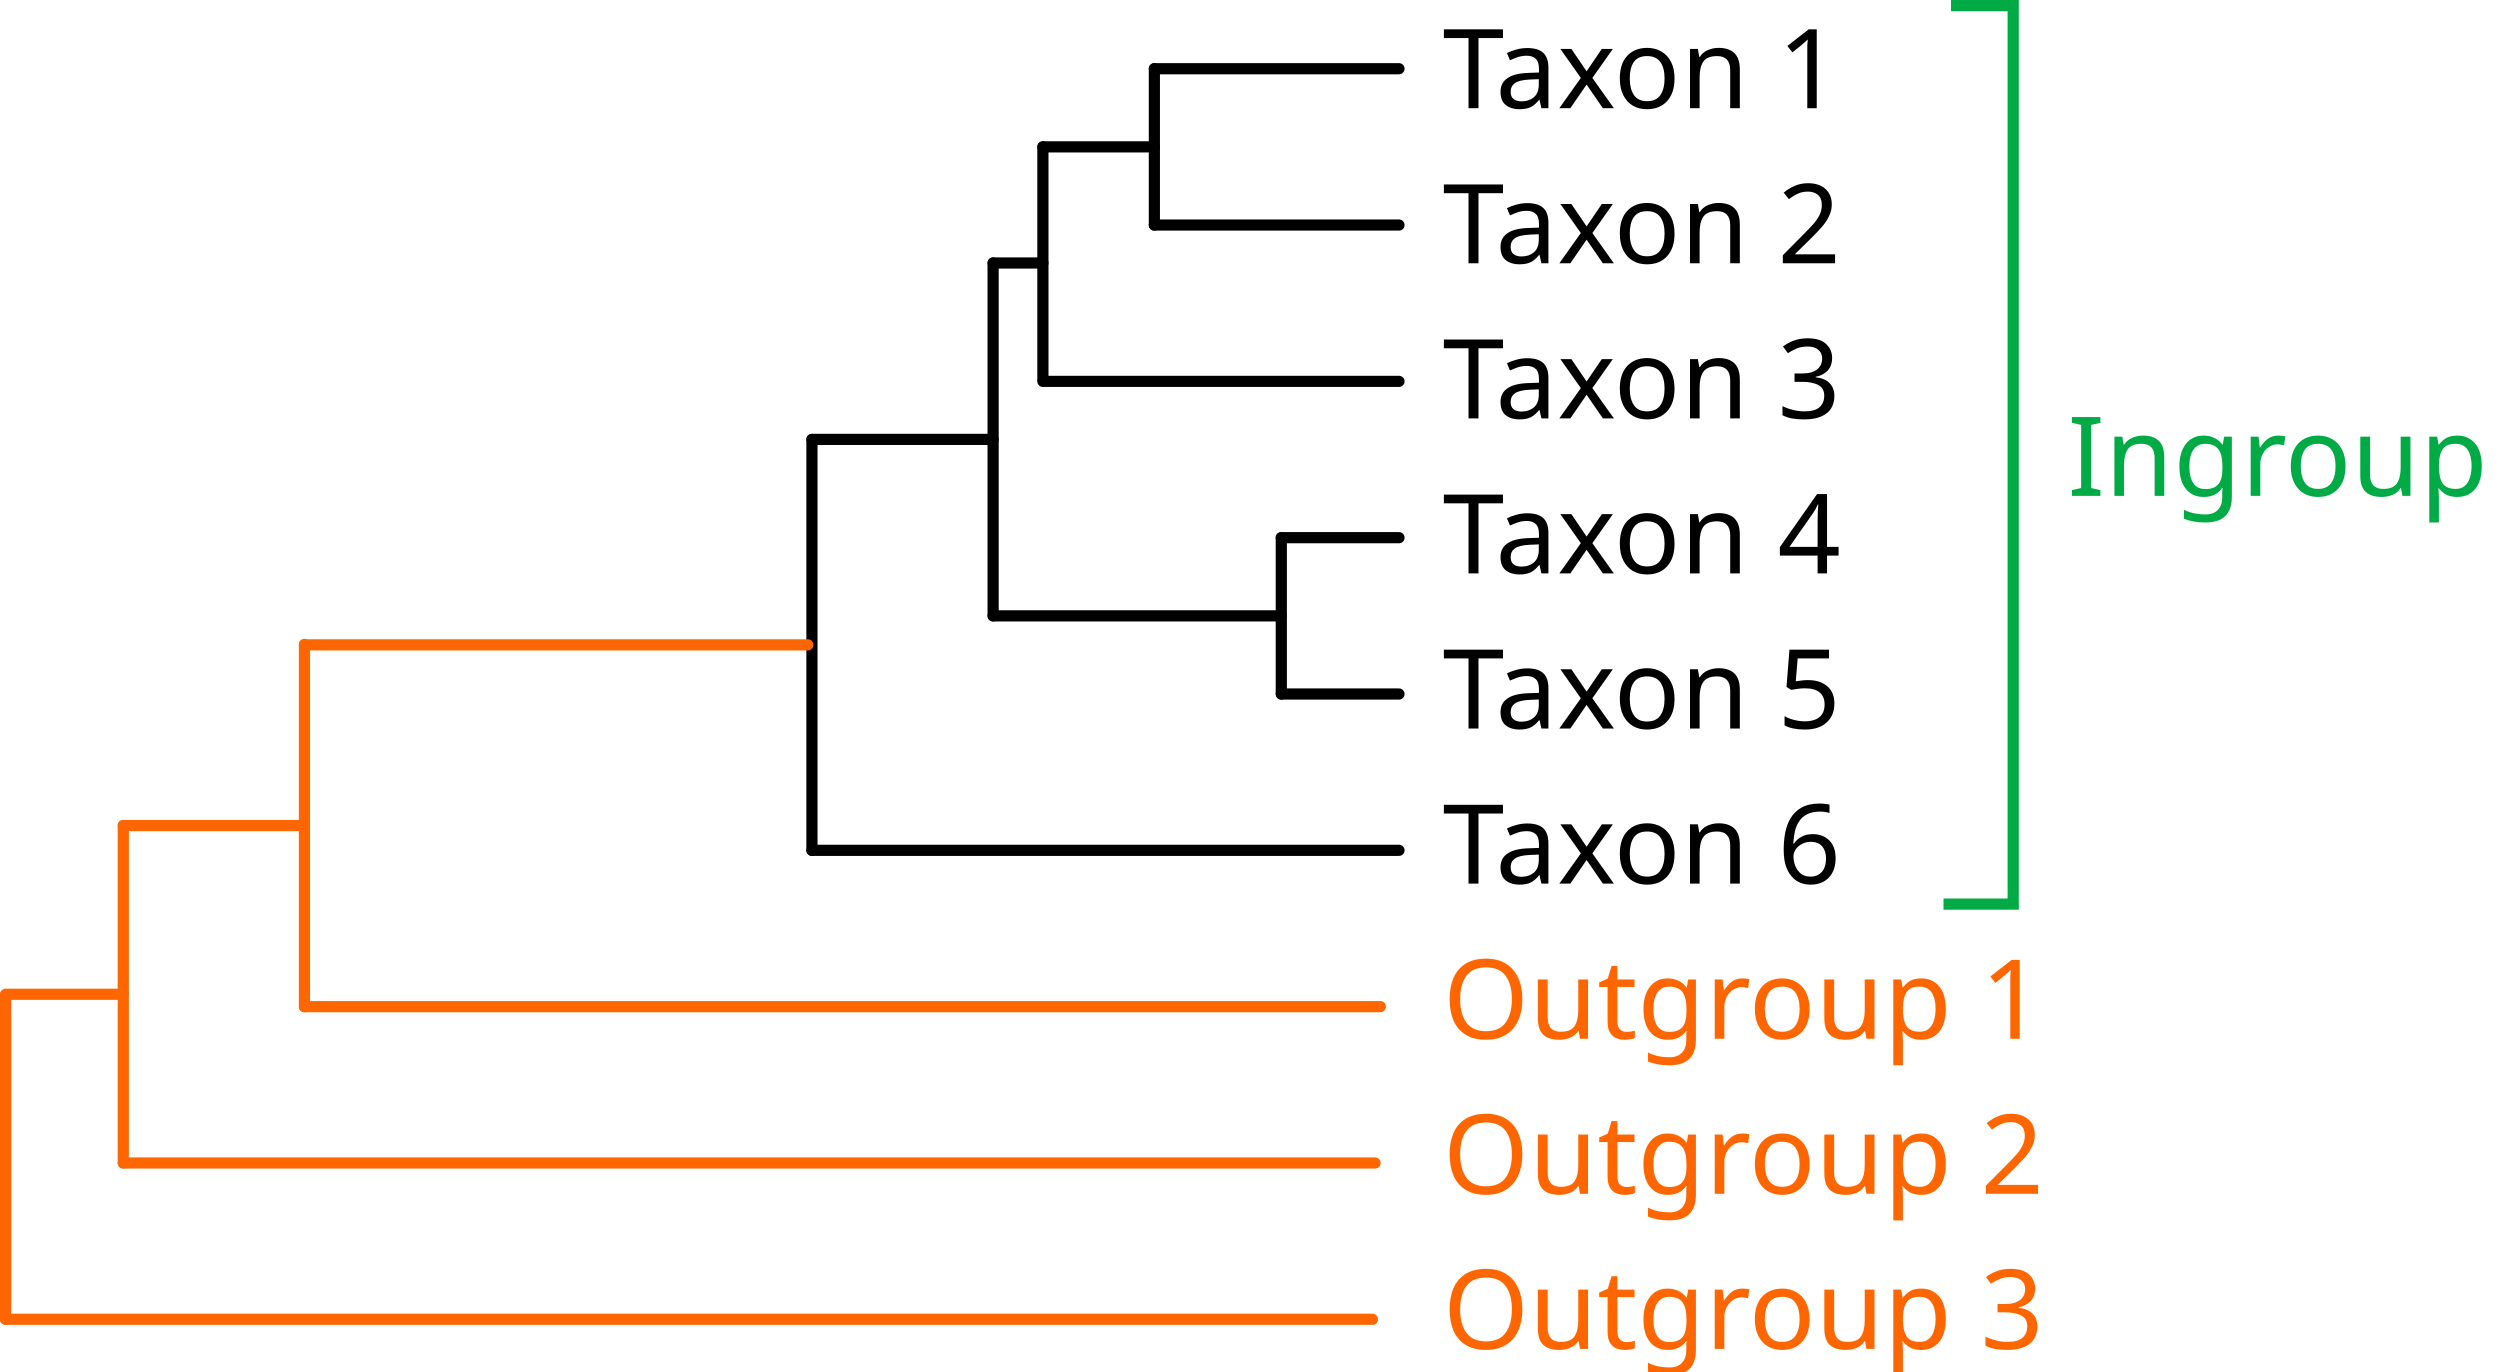
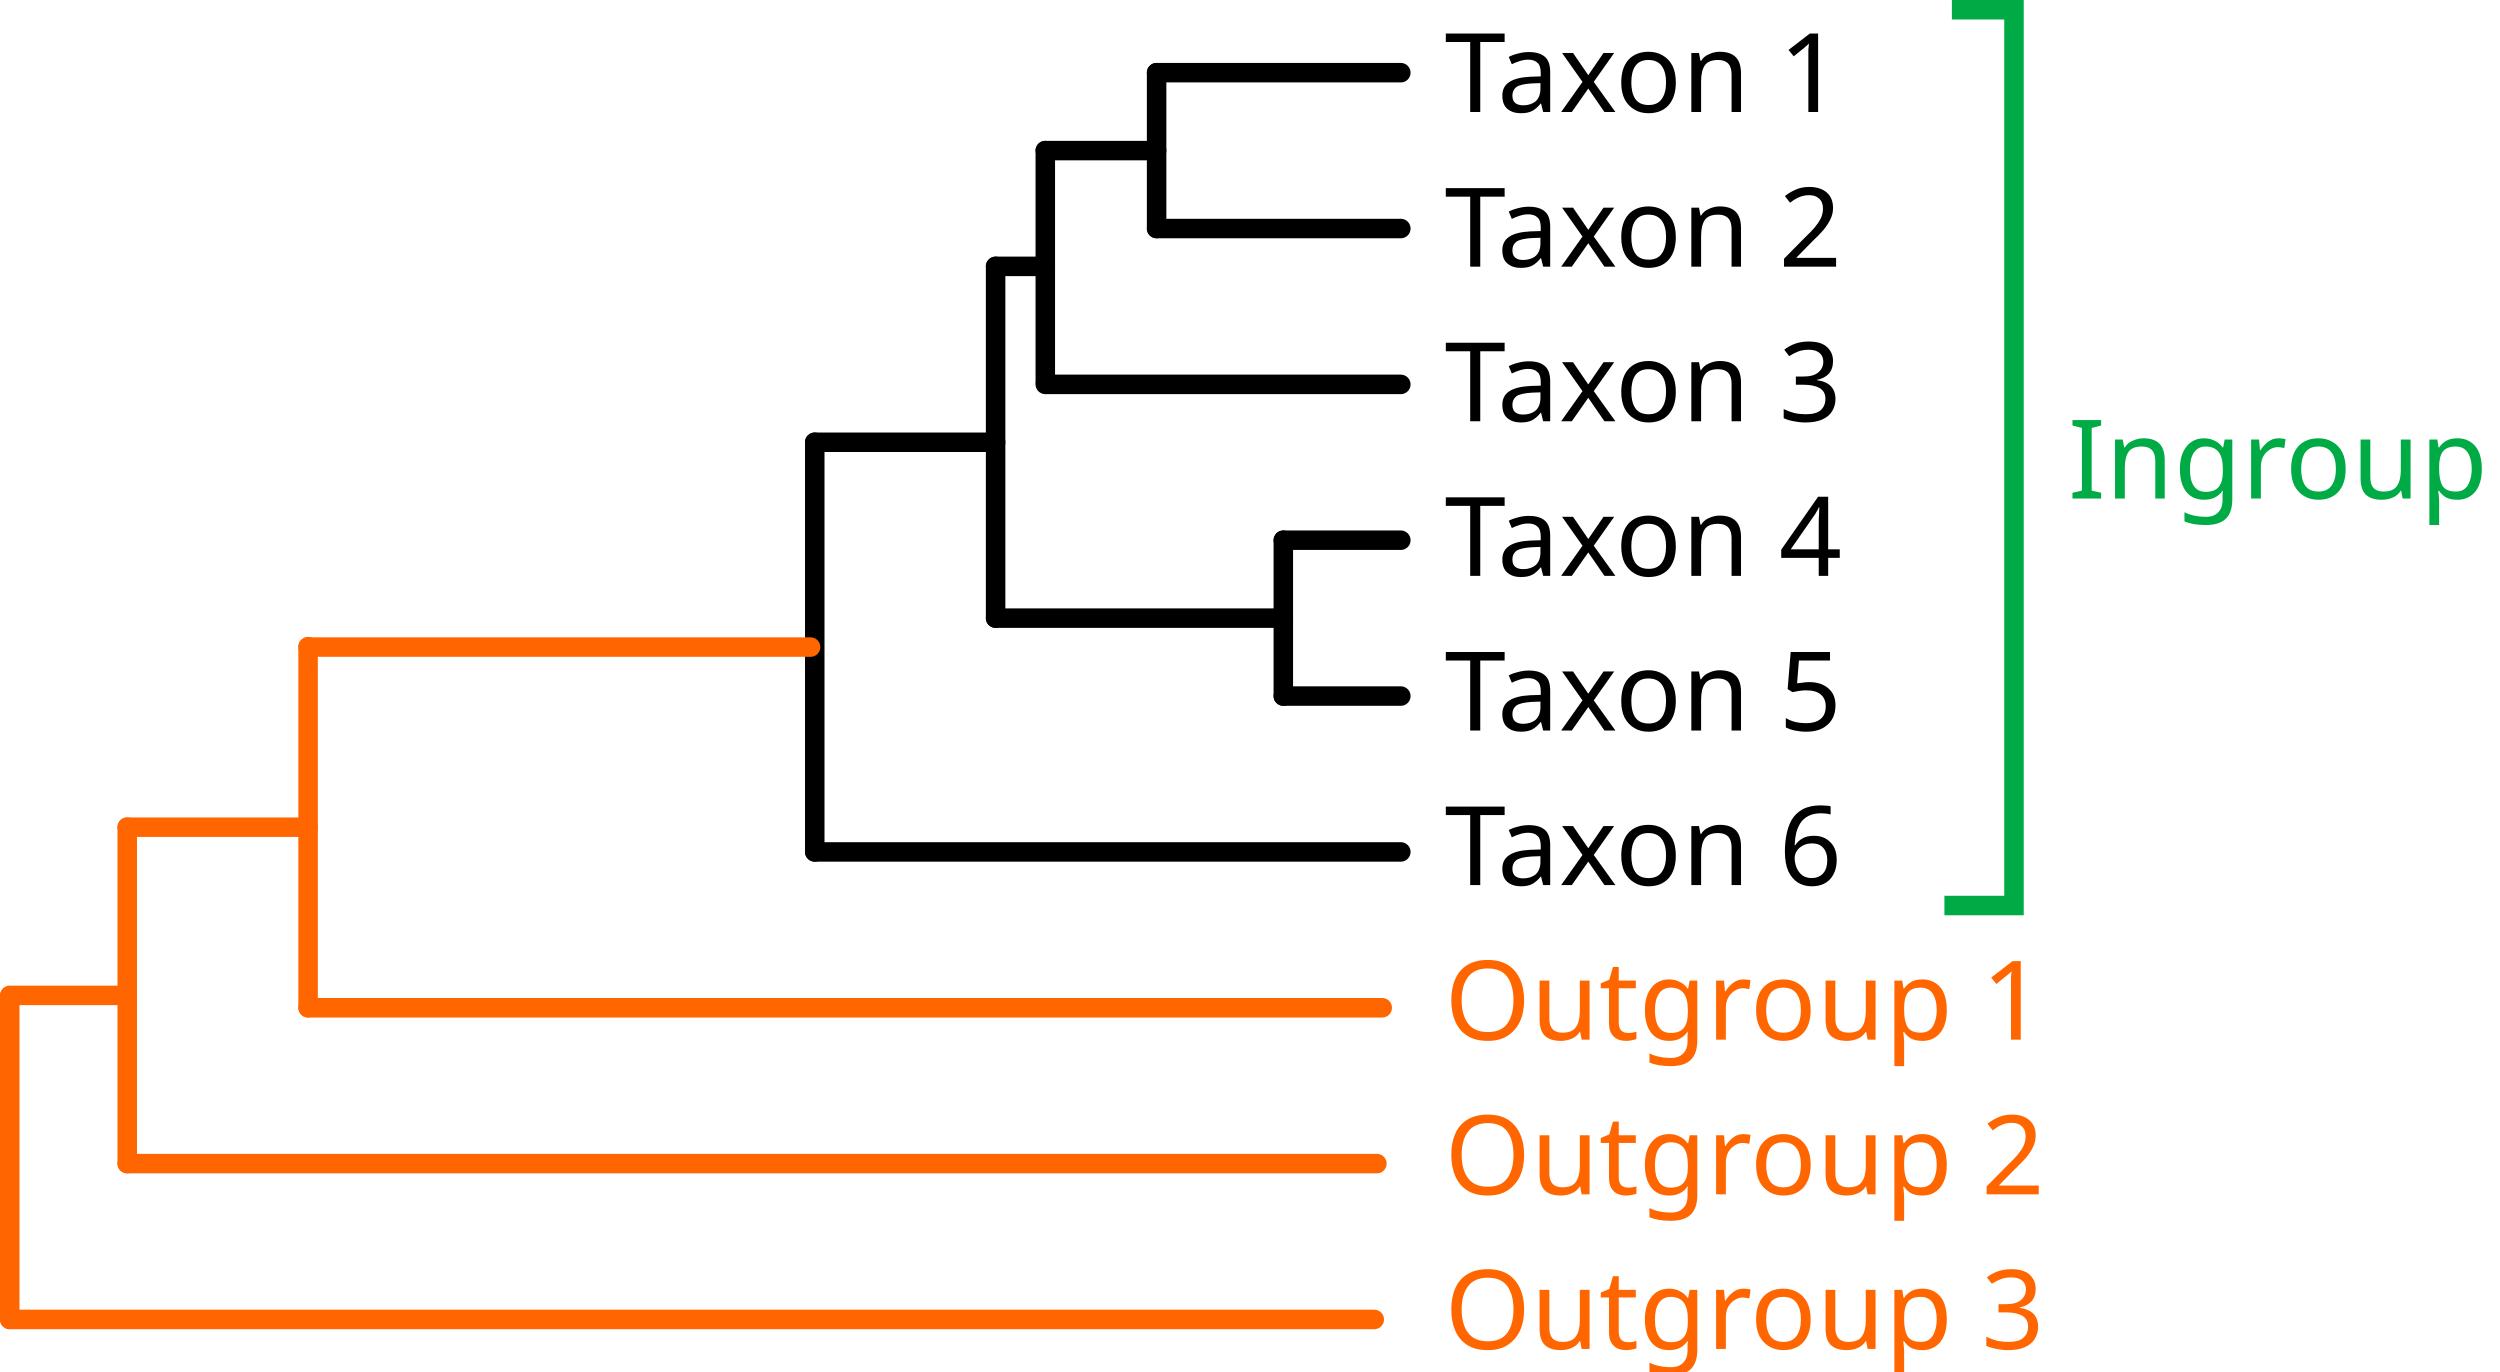
- <svg xmlns="http://www.w3.org/2000/svg" width="223.465mm" height="122.612mm" viewBox="0 0 223.465 122.612" version="1.1" id="svg5">
+ <svg xmlns="http://www.w3.org/2000/svg" width="128.28mm" height="70.385mm" viewBox="0 0 128.28 70.385" version="1.1" id="svg5">
  <defs id="defs2" />
-   <g id="layer1" transform="translate(-21.38298,-87.81859)">
-     <text xml:space="preserve" style="font-size:9.878px;line-height:1.25;font-family:sans-serif;stroke-width:0.265" x="150.351" y="97.489" id="text236">
-       <tspan id="tspan234" style="stroke-width:0.265" x="150.351" y="97.489">Taxon 1</tspan>
+   <g id="layer1" transform="translate(-21.27625,-87.71166)">
+     <text xml:space="preserve" style="font-size:5.657px;line-height:1.25;font-family:sans-serif;stroke-width:0.265" x="95.335" y="93.525" id="text236" transform="scale(1.000689,0.9993115)">
+       <tspan id="tspan234" style="stroke-width:0.265" x="95.335" y="93.525">Taxon 1</tspan>
    </text>
-     <text xml:space="preserve" style="font-size:9.878px;line-height:1.25;font-family:sans-serif;stroke-width:0.265" x="150.351" y="111.352" id="text240">
-       <tspan id="tspan238" style="stroke-width:0.265" x="150.351" y="111.352">Taxon 2</tspan>
+     <text xml:space="preserve" style="font-size:5.657px;line-height:1.25;font-family:sans-serif;stroke-width:0.265" x="95.335" y="101.464" id="text240" transform="scale(1.000689,0.9993115)">
+       <tspan id="tspan238" style="stroke-width:0.265" x="95.335" y="101.464">Taxon 2</tspan>
    </text>
-     <text xml:space="preserve" style="font-size:9.878px;line-height:1.25;font-family:sans-serif;stroke-width:0.265" x="150.351" y="125.215" id="text402">
-       <tspan id="tspan400" style="stroke-width:0.265" x="150.351" y="125.215">Taxon 3</tspan>
+     <text xml:space="preserve" style="font-size:5.657px;line-height:1.25;font-family:sans-serif;stroke-width:0.265" x="95.335" y="109.403" id="text402" transform="scale(1.000689,0.9993115)">
+       <tspan id="tspan400" style="stroke-width:0.265" x="95.335" y="109.403">Taxon 3</tspan>
    </text>
-     <text xml:space="preserve" style="font-size:9.878px;line-height:1.25;font-family:sans-serif;stroke-width:0.265" x="150.351" y="139.077" id="text406">
-       <tspan id="tspan404" style="stroke-width:0.265" x="150.351" y="139.077">Taxon 4</tspan>
+     <text xml:space="preserve" style="font-size:5.657px;line-height:1.25;font-family:sans-serif;stroke-width:0.265" x="95.335" y="117.342" id="text406" transform="scale(1.000689,0.9993115)">
+       <tspan id="tspan404" style="stroke-width:0.265" x="95.335" y="117.342">Taxon 4</tspan>
    </text>
-     <text xml:space="preserve" style="font-size:9.878px;line-height:1.25;font-family:sans-serif;stroke-width:0.265" x="150.351" y="152.94" id="text410">
-       <tspan id="tspan408" style="stroke-width:0.265" x="150.351" y="152.94">Taxon 5</tspan>
+     <text xml:space="preserve" style="font-size:5.657px;line-height:1.25;font-family:sans-serif;stroke-width:0.265" x="95.335" y="125.281" id="text410" transform="scale(1.000689,0.9993115)">
+       <tspan id="tspan408" style="stroke-width:0.265" x="95.335" y="125.281">Taxon 5</tspan>
    </text>
-     <text xml:space="preserve" style="font-size:9.878px;line-height:1.25;font-family:sans-serif;stroke-width:0.265" x="150.351" y="166.802" id="text414">
-       <tspan id="tspan412" style="stroke-width:0.265" x="150.351" y="166.802">Taxon 6</tspan>
+     <text xml:space="preserve" style="font-size:5.657px;line-height:1.25;font-family:sans-serif;stroke-width:0.265" x="95.335" y="133.22" id="text414" transform="scale(1.000689,0.9993115)">
+       <tspan id="tspan412" style="stroke-width:0.265" x="95.335" y="133.22">Taxon 6</tspan>
    </text>
-     <text xml:space="preserve" style="font-size:9.878px;line-height:1.25;font-family:sans-serif;fill:#ff6600;stroke-width:0.265" x="150.351" y="180.665" id="text418">
-       <tspan id="tspan416" style="fill:#ff6600;stroke-width:0.265" x="150.351" y="180.665">Outgroup 1</tspan>
+     <text xml:space="preserve" style="font-size:5.657px;line-height:1.25;font-family:sans-serif;fill:#ff6600;stroke-width:0.265" x="95.335" y="141.159" id="text418" transform="scale(1.000689,0.9993115)">
+       <tspan id="tspan416" style="fill:#ff6600;stroke-width:0.265" x="95.335" y="141.159">Outgroup 1</tspan>
    </text>
-     <text xml:space="preserve" style="font-size:9.878px;line-height:1.25;font-family:sans-serif;fill:#ff6600;stroke-width:0.265" x="150.351" y="194.528" id="text422">
-       <tspan id="tspan420" style="fill:#ff6600;stroke-width:0.265" x="150.351" y="194.528">Outgroup 2</tspan>
+     <text xml:space="preserve" style="font-size:5.657px;line-height:1.25;font-family:sans-serif;fill:#ff6600;stroke-width:0.265" x="95.335" y="149.098" id="text422" transform="scale(1.000689,0.9993115)">
+       <tspan id="tspan420" style="fill:#ff6600;stroke-width:0.265" x="95.335" y="149.098">Outgroup 2</tspan>
    </text>
-     <text xml:space="preserve" style="font-size:9.878px;line-height:1.25;font-family:sans-serif;fill:#ff6600;stroke-width:0.265" x="150.351" y="208.39" id="text426">
-       <tspan id="tspan424" style="fill:#ff6600;stroke-width:0.265" x="150.351" y="208.39">Outgroup 3</tspan>
+     <text xml:space="preserve" style="font-size:5.657px;line-height:1.25;font-family:sans-serif;fill:#ff6600;stroke-width:0.265" x="95.335" y="157.037" id="text426" transform="scale(1.000689,0.9993115)">
+       <tspan id="tspan424" style="fill:#ff6600;stroke-width:0.265" x="95.335" y="157.037">Outgroup 3</tspan>
    </text>
-     <path style="font-variation-settings:normal;opacity:1;fill:none;fill-opacity:1;stroke:#000000;stroke-width:1;stroke-linecap:round;stroke-linejoin:miter;stroke-miterlimit:4;stroke-dasharray:none;stroke-dashoffset:0;stroke-opacity:1;stop-color:#000000;stop-opacity:1" d="m 146.433,93.961 h -21.866" id="path1108" />
-     <path style="font-variation-settings:normal;opacity:1;fill:none;fill-opacity:1;stroke:#000000;stroke-width:1;stroke-linecap:round;stroke-linejoin:miter;stroke-miterlimit:4;stroke-dasharray:none;stroke-dashoffset:0;stroke-opacity:1;stop-color:#000000;stop-opacity:1" d="m 146.433,107.934 h -21.866" id="path1110" />
-     <path style="font-variation-settings:normal;opacity:1;fill:none;fill-opacity:1;stroke:#000000;stroke-width:1;stroke-linecap:round;stroke-linejoin:miter;stroke-miterlimit:4;stroke-dasharray:none;stroke-dashoffset:0;stroke-opacity:1;stop-color:#000000;stop-opacity:1" d="M 146.433,121.907 H 114.603" id="path1112" />
-     <path style="font-variation-settings:normal;opacity:1;fill:none;fill-opacity:1;stroke:#000000;stroke-width:1;stroke-linecap:round;stroke-linejoin:miter;stroke-miterlimit:4;stroke-dasharray:none;stroke-dashoffset:0;stroke-opacity:1;stop-color:#000000;stop-opacity:1" d="M 146.433,135.88 H 135.913" id="path1114" />
-     <path style="font-variation-settings:normal;opacity:1;fill:none;fill-opacity:1;stroke:#000000;stroke-width:1;stroke-linecap:round;stroke-linejoin:miter;stroke-miterlimit:4;stroke-dasharray:none;stroke-dashoffset:0;stroke-opacity:1;stop-color:#000000;stop-opacity:1" d="M 146.433,149.853 H 135.913" id="path1116" />
-     <path style="font-variation-settings:normal;opacity:1;fill:none;fill-opacity:1;stroke:#000000;stroke-width:1;stroke-linecap:round;stroke-linejoin:miter;stroke-miterlimit:4;stroke-dasharray:none;stroke-dashoffset:0;stroke-opacity:1;stop-color:#000000;stop-opacity:1" d="M 146.433,163.826 H 93.96" id="path1118" />
-     <path style="font-variation-settings:normal;opacity:1;fill:none;fill-opacity:1;stroke:#ff6600;stroke-width:1;stroke-linecap:round;stroke-linejoin:miter;stroke-miterlimit:4;stroke-dasharray:none;stroke-dashoffset:0;stroke-opacity:1;stop-color:#000000;stop-opacity:1" d="M 144.768,177.799 H 48.596" id="path1120" />
-     <path style="font-variation-settings:normal;opacity:1;fill:none;fill-opacity:1;stroke:#ff6600;stroke-width:1;stroke-linecap:round;stroke-linejoin:miter;stroke-miterlimit:4;stroke-dasharray:none;stroke-dashoffset:0;stroke-opacity:1;stop-color:#000000;stop-opacity:1" d="M 144.29,191.772 H 32.403" id="path1122" />
-     <path style="font-variation-settings:normal;opacity:1;fill:none;fill-opacity:1;stroke:#ff6600;stroke-width:1;stroke-linecap:round;stroke-linejoin:miter;stroke-miterlimit:4;stroke-dasharray:none;stroke-dashoffset:0;stroke-opacity:1;stop-color:#000000;stop-opacity:1" d="M 144.056,205.745 H 21.883" id="path1124" />
-     <path style="font-variation-settings:normal;opacity:1;fill:none;fill-opacity:1;stroke:#000000;stroke-width:1;stroke-linecap:round;stroke-linejoin:miter;stroke-miterlimit:4;stroke-dasharray:none;stroke-dashoffset:0;stroke-opacity:1;stop-color:#000000;stop-opacity:1" d="M 124.567,93.961 V 107.934" id="path1126" />
-     <path style="font-variation-settings:normal;opacity:1;fill:none;fill-opacity:1;stroke:#000000;stroke-width:1;stroke-linecap:round;stroke-linejoin:miter;stroke-miterlimit:4;stroke-dasharray:none;stroke-dashoffset:0;stroke-opacity:1;stop-color:#000000;stop-opacity:1" d="m 124.567,100.948 h -9.964" id="path1128" />
-     <path style="font-variation-settings:normal;opacity:1;fill:none;fill-opacity:1;stroke:#000000;stroke-width:1;stroke-linecap:round;stroke-linejoin:miter;stroke-miterlimit:4;stroke-dasharray:none;stroke-dashoffset:0;stroke-opacity:1;stop-color:#000000;stop-opacity:1" d="m 114.603,100.948 v 20.758" id="path1130" />
-     <path style="font-variation-settings:normal;opacity:1;fill:none;fill-opacity:1;stroke:#000000;stroke-width:1;stroke-linecap:round;stroke-linejoin:miter;stroke-miterlimit:4;stroke-dasharray:none;stroke-dashoffset:0;stroke-opacity:1;stop-color:#000000;stop-opacity:1" d="m 114.603,111.327 h -4.449" id="path1132" />
-     <path style="font-variation-settings:normal;opacity:1;fill:none;fill-opacity:1;stroke:#000000;stroke-width:1;stroke-linecap:round;stroke-linejoin:miter;stroke-miterlimit:4;stroke-dasharray:none;stroke-dashoffset:0;stroke-opacity:1;stop-color:#000000;stop-opacity:1" d="m 135.913,135.88 v 13.973" id="path1134" />
-     <path style="font-variation-settings:normal;opacity:1;fill:none;fill-opacity:1;stroke:#000000;stroke-width:1;stroke-linecap:round;stroke-linejoin:miter;stroke-miterlimit:4;stroke-dasharray:none;stroke-dashoffset:0;stroke-opacity:1;stop-color:#000000;stop-opacity:1" d="M 135.913,142.867 H 110.153" id="path1136" />
-     <path style="font-variation-settings:normal;opacity:1;fill:none;fill-opacity:1;stroke:#000000;stroke-width:1;stroke-linecap:round;stroke-linejoin:miter;stroke-miterlimit:4;stroke-dasharray:none;stroke-dashoffset:0;stroke-opacity:1;stop-color:#000000;stop-opacity:1" d="m 110.153,111.327 v 31.54" id="path1138" />
-     <path style="font-variation-settings:normal;opacity:1;fill:none;fill-opacity:1;stroke:#000000;stroke-width:1;stroke-linecap:round;stroke-linejoin:miter;stroke-miterlimit:4;stroke-dasharray:none;stroke-dashoffset:0;stroke-opacity:1;stop-color:#000000;stop-opacity:1" d="M 110.153,127.097 H 93.96" id="path1140" />
-     <path style="font-variation-settings:normal;opacity:1;fill:none;fill-opacity:1;stroke:#000000;stroke-width:1;stroke-linecap:round;stroke-linejoin:miter;stroke-miterlimit:4;stroke-dasharray:none;stroke-dashoffset:0;stroke-opacity:1;stop-color:#000000;stop-opacity:1" d="m 93.96,127.097 v 36.729" id="path1142" />
-     <path style="font-variation-settings:normal;opacity:1;fill:none;fill-opacity:1;stroke:#ff6600;stroke-width:1;stroke-linecap:round;stroke-linejoin:miter;stroke-miterlimit:4;stroke-dasharray:none;stroke-dashoffset:0;stroke-opacity:1;stop-color:#000000;stop-opacity:1" d="M 93.587,145.461 H 48.596" id="path1163" />
-     <path style="font-variation-settings:normal;opacity:1;fill:none;fill-opacity:1;stroke:#ff6600;stroke-width:1;stroke-linecap:round;stroke-linejoin:miter;stroke-miterlimit:4;stroke-dasharray:none;stroke-dashoffset:0;stroke-opacity:1;stop-color:#000000;stop-opacity:1" d="m 48.596,145.421 v 32.378" id="path1165" />
-     <path style="font-variation-settings:normal;opacity:1;fill:none;fill-opacity:1;stroke:#ff6600;stroke-width:1;stroke-linecap:round;stroke-linejoin:miter;stroke-miterlimit:4;stroke-dasharray:none;stroke-dashoffset:0;stroke-opacity:1;stop-color:#000000;stop-opacity:1" d="M 48.596,161.61 H 32.403" id="path1167" />
-     <path style="font-variation-settings:normal;opacity:1;fill:none;fill-opacity:1;stroke:#ff6600;stroke-width:1;stroke-linecap:round;stroke-linejoin:miter;stroke-miterlimit:4;stroke-dasharray:none;stroke-dashoffset:0;stroke-opacity:1;stop-color:#000000;stop-opacity:1" d="m 32.403,161.61 v 30.162" id="path1169" />
-     <path style="font-variation-settings:normal;opacity:1;fill:none;fill-opacity:1;stroke:#ff6600;stroke-width:1;stroke-linecap:round;stroke-linejoin:miter;stroke-miterlimit:4;stroke-dasharray:none;stroke-dashoffset:0;stroke-opacity:1;stop-color:#000000;stop-opacity:1" d="M 32.403,176.691 H 21.883" id="path1171" />
-     <path style="font-variation-settings:normal;opacity:1;fill:none;fill-opacity:1;stroke:#ff6600;stroke-width:1;stroke-linecap:round;stroke-linejoin:miter;stroke-miterlimit:4;stroke-dasharray:none;stroke-dashoffset:0;stroke-opacity:1;stop-color:#000000;stop-opacity:1" d="m 21.883,176.751 v 28.993" id="path1173" />
-     <text xml:space="preserve" style="font-size:9.878px;line-height:1.25;font-family:sans-serif;fill:#00aa44;stroke-width:0.265" x="206.19" y="132.146" id="text1177">
-       <tspan id="tspan1175" style="fill:#00aa44;stroke-width:0.265" x="206.19" y="132.146">Ingroup</tspan>
+     <path style="font-variation-settings:normal;opacity:1;fill:none;fill-opacity:1;stroke:#000000;stroke-width:1;stroke-linecap:round;stroke-linejoin:miter;stroke-miterlimit:4;stroke-dasharray:none;stroke-dashoffset:0;stroke-opacity:1;stop-color:#000000;stop-opacity:1" d="M 93.155,91.441 H 80.624" id="path1108" />
+     <path style="font-variation-settings:normal;opacity:1;fill:none;fill-opacity:1;stroke:#000000;stroke-width:1;stroke-linecap:round;stroke-linejoin:miter;stroke-miterlimit:4;stroke-dasharray:none;stroke-dashoffset:0;stroke-opacity:1;stop-color:#000000;stop-opacity:1" d="M 93.155,99.438 H 80.624" id="path1110" />
+     <path style="font-variation-settings:normal;opacity:1;fill:none;fill-opacity:1;stroke:#000000;stroke-width:1;stroke-linecap:round;stroke-linejoin:miter;stroke-miterlimit:4;stroke-dasharray:none;stroke-dashoffset:0;stroke-opacity:1;stop-color:#000000;stop-opacity:1" d="M 93.155,107.435 H 74.913" id="path1112" />
+     <path style="font-variation-settings:normal;opacity:1;fill:none;fill-opacity:1;stroke:#000000;stroke-width:1;stroke-linecap:round;stroke-linejoin:miter;stroke-miterlimit:4;stroke-dasharray:none;stroke-dashoffset:0;stroke-opacity:1;stop-color:#000000;stop-opacity:1" d="M 93.155,115.431 H 87.126" id="path1114" />
+     <path style="font-variation-settings:normal;opacity:1;fill:none;fill-opacity:1;stroke:#000000;stroke-width:1;stroke-linecap:round;stroke-linejoin:miter;stroke-miterlimit:4;stroke-dasharray:none;stroke-dashoffset:0;stroke-opacity:1;stop-color:#000000;stop-opacity:1" d="M 93.155,123.428 H 87.126" id="path1116" />
+     <path style="font-variation-settings:normal;opacity:1;fill:none;fill-opacity:1;stroke:#000000;stroke-width:1;stroke-linecap:round;stroke-linejoin:miter;stroke-miterlimit:4;stroke-dasharray:none;stroke-dashoffset:0;stroke-opacity:1;stop-color:#000000;stop-opacity:1" d="M 93.155,131.425 H 63.083" id="path1118" />
+     <path style="font-variation-settings:normal;opacity:1;fill:none;fill-opacity:1;stroke:#ff6600;stroke-width:1;stroke-linecap:round;stroke-linejoin:miter;stroke-miterlimit:4;stroke-dasharray:none;stroke-dashoffset:0;stroke-opacity:1;stop-color:#000000;stop-opacity:1" d="M 92.201,139.422 H 37.085" id="path1120" />
+     <path style="font-variation-settings:normal;opacity:1;fill:none;fill-opacity:1;stroke:#ff6600;stroke-width:1;stroke-linecap:round;stroke-linejoin:miter;stroke-miterlimit:4;stroke-dasharray:none;stroke-dashoffset:0;stroke-opacity:1;stop-color:#000000;stop-opacity:1" d="M 91.927,147.418 H 27.805" id="path1122" />
+     <path style="font-variation-settings:normal;opacity:1;fill:none;fill-opacity:1;stroke:#ff6600;stroke-width:1;stroke-linecap:round;stroke-linejoin:miter;stroke-miterlimit:4;stroke-dasharray:none;stroke-dashoffset:0;stroke-opacity:1;stop-color:#000000;stop-opacity:1" d="M 91.793,155.415 H 21.776" id="path1124" />
+     <path style="font-variation-settings:normal;opacity:1;fill:none;fill-opacity:1;stroke:#000000;stroke-width:1;stroke-linecap:round;stroke-linejoin:miter;stroke-miterlimit:4;stroke-dasharray:none;stroke-dashoffset:0;stroke-opacity:1;stop-color:#000000;stop-opacity:1" d="m 80.624,91.441 v 7.997" id="path1126" />
+     <path style="font-variation-settings:normal;opacity:1;fill:none;fill-opacity:1;stroke:#000000;stroke-width:1;stroke-linecap:round;stroke-linejoin:miter;stroke-miterlimit:4;stroke-dasharray:none;stroke-dashoffset:0;stroke-opacity:1;stop-color:#000000;stop-opacity:1" d="M 80.624,95.439 H 74.913" id="path1128" />
+     <path style="font-variation-settings:normal;opacity:1;fill:none;fill-opacity:1;stroke:#000000;stroke-width:1;stroke-linecap:round;stroke-linejoin:miter;stroke-miterlimit:4;stroke-dasharray:none;stroke-dashoffset:0;stroke-opacity:1;stop-color:#000000;stop-opacity:1" d="M 74.913,95.439 V 107.319" id="path1130" />
+     <path style="font-variation-settings:normal;opacity:1;fill:none;fill-opacity:1;stroke:#000000;stroke-width:1;stroke-linecap:round;stroke-linejoin:miter;stroke-miterlimit:4;stroke-dasharray:none;stroke-dashoffset:0;stroke-opacity:1;stop-color:#000000;stop-opacity:1" d="M 74.913,101.379 H 72.363" id="path1132" />
+     <path style="font-variation-settings:normal;opacity:1;fill:none;fill-opacity:1;stroke:#000000;stroke-width:1;stroke-linecap:round;stroke-linejoin:miter;stroke-miterlimit:4;stroke-dasharray:none;stroke-dashoffset:0;stroke-opacity:1;stop-color:#000000;stop-opacity:1" d="m 87.126,115.431 v 7.997" id="path1134" />
+     <path style="font-variation-settings:normal;opacity:1;fill:none;fill-opacity:1;stroke:#000000;stroke-width:1;stroke-linecap:round;stroke-linejoin:miter;stroke-miterlimit:4;stroke-dasharray:none;stroke-dashoffset:0;stroke-opacity:1;stop-color:#000000;stop-opacity:1" d="M 87.126,119.43 H 72.363" id="path1136" />
+     <path style="font-variation-settings:normal;opacity:1;fill:none;fill-opacity:1;stroke:#000000;stroke-width:1;stroke-linecap:round;stroke-linejoin:miter;stroke-miterlimit:4;stroke-dasharray:none;stroke-dashoffset:0;stroke-opacity:1;stop-color:#000000;stop-opacity:1" d="m 72.363,101.379 v 18.05" id="path1138" />
+     <path style="font-variation-settings:normal;opacity:1;fill:none;fill-opacity:1;stroke:#000000;stroke-width:1;stroke-linecap:round;stroke-linejoin:miter;stroke-miterlimit:4;stroke-dasharray:none;stroke-dashoffset:0;stroke-opacity:1;stop-color:#000000;stop-opacity:1" d="M 72.363,110.405 H 63.083" id="path1140" />
+     <path style="font-variation-settings:normal;opacity:1;fill:none;fill-opacity:1;stroke:#000000;stroke-width:1;stroke-linecap:round;stroke-linejoin:miter;stroke-miterlimit:4;stroke-dasharray:none;stroke-dashoffset:0;stroke-opacity:1;stop-color:#000000;stop-opacity:1" d="m 63.083,110.405 v 21.02" id="path1142" />
+     <path style="font-variation-settings:normal;opacity:1;fill:none;fill-opacity:1;stroke:#ff6600;stroke-width:1;stroke-linecap:round;stroke-linejoin:miter;stroke-miterlimit:4;stroke-dasharray:none;stroke-dashoffset:0;stroke-opacity:1;stop-color:#000000;stop-opacity:1" d="M 62.869,120.915 H 37.085" id="path1163" />
+     <path style="font-variation-settings:normal;opacity:1;fill:none;fill-opacity:1;stroke:#ff6600;stroke-width:1;stroke-linecap:round;stroke-linejoin:miter;stroke-miterlimit:4;stroke-dasharray:none;stroke-dashoffset:0;stroke-opacity:1;stop-color:#000000;stop-opacity:1" d="m 37.085,120.891 v 18.53" id="path1165" />
+     <path style="font-variation-settings:normal;opacity:1;fill:none;fill-opacity:1;stroke:#ff6600;stroke-width:1;stroke-linecap:round;stroke-linejoin:miter;stroke-miterlimit:4;stroke-dasharray:none;stroke-dashoffset:0;stroke-opacity:1;stop-color:#000000;stop-opacity:1" d="M 37.085,130.156 H 27.805" id="path1167" />
+     <path style="font-variation-settings:normal;opacity:1;fill:none;fill-opacity:1;stroke:#ff6600;stroke-width:1;stroke-linecap:round;stroke-linejoin:miter;stroke-miterlimit:4;stroke-dasharray:none;stroke-dashoffset:0;stroke-opacity:1;stop-color:#000000;stop-opacity:1" d="m 27.805,130.156 v 17.262" id="path1169" />
+     <path style="font-variation-settings:normal;opacity:1;fill:none;fill-opacity:1;stroke:#ff6600;stroke-width:1;stroke-linecap:round;stroke-linejoin:miter;stroke-miterlimit:4;stroke-dasharray:none;stroke-dashoffset:0;stroke-opacity:1;stop-color:#000000;stop-opacity:1" d="M 27.805,138.787 H 21.776" id="path1171" />
+     <path style="font-variation-settings:normal;opacity:1;fill:none;fill-opacity:1;stroke:#ff6600;stroke-width:1;stroke-linecap:round;stroke-linejoin:miter;stroke-miterlimit:4;stroke-dasharray:none;stroke-dashoffset:0;stroke-opacity:1;stop-color:#000000;stop-opacity:1" d="m 21.776,138.822 v 16.593" id="path1173" />
+     <text xml:space="preserve" style="font-size:5.657px;line-height:1.25;font-family:sans-serif;fill:#00aa44;stroke-width:0.265" x="127.314" y="113.372" id="text1177" transform="scale(1.000689,0.9993115)">
+       <tspan id="tspan1175" style="fill:#00aa44;stroke-width:0.265" x="127.314" y="113.372">Ingroup</tspan>
    </text>
-     <path style="fill:none;stroke:#00aa44;stroke-width:1;stroke-linecap:butt;stroke-linejoin:miter;stroke-dasharray:none;stroke-opacity:1" d="m 195.773,88.319 h 5.562 v 80.314 h -6.229" id="path1179" />
+     <path style="fill:none;stroke:#00aa44;stroke-width:1;stroke-linecap:butt;stroke-linejoin:miter;stroke-dasharray:none;stroke-opacity:1" d="m 121.431,88.212 h 3.187 v 45.964 h -3.57" id="path1179" />
  </g>
</svg>
